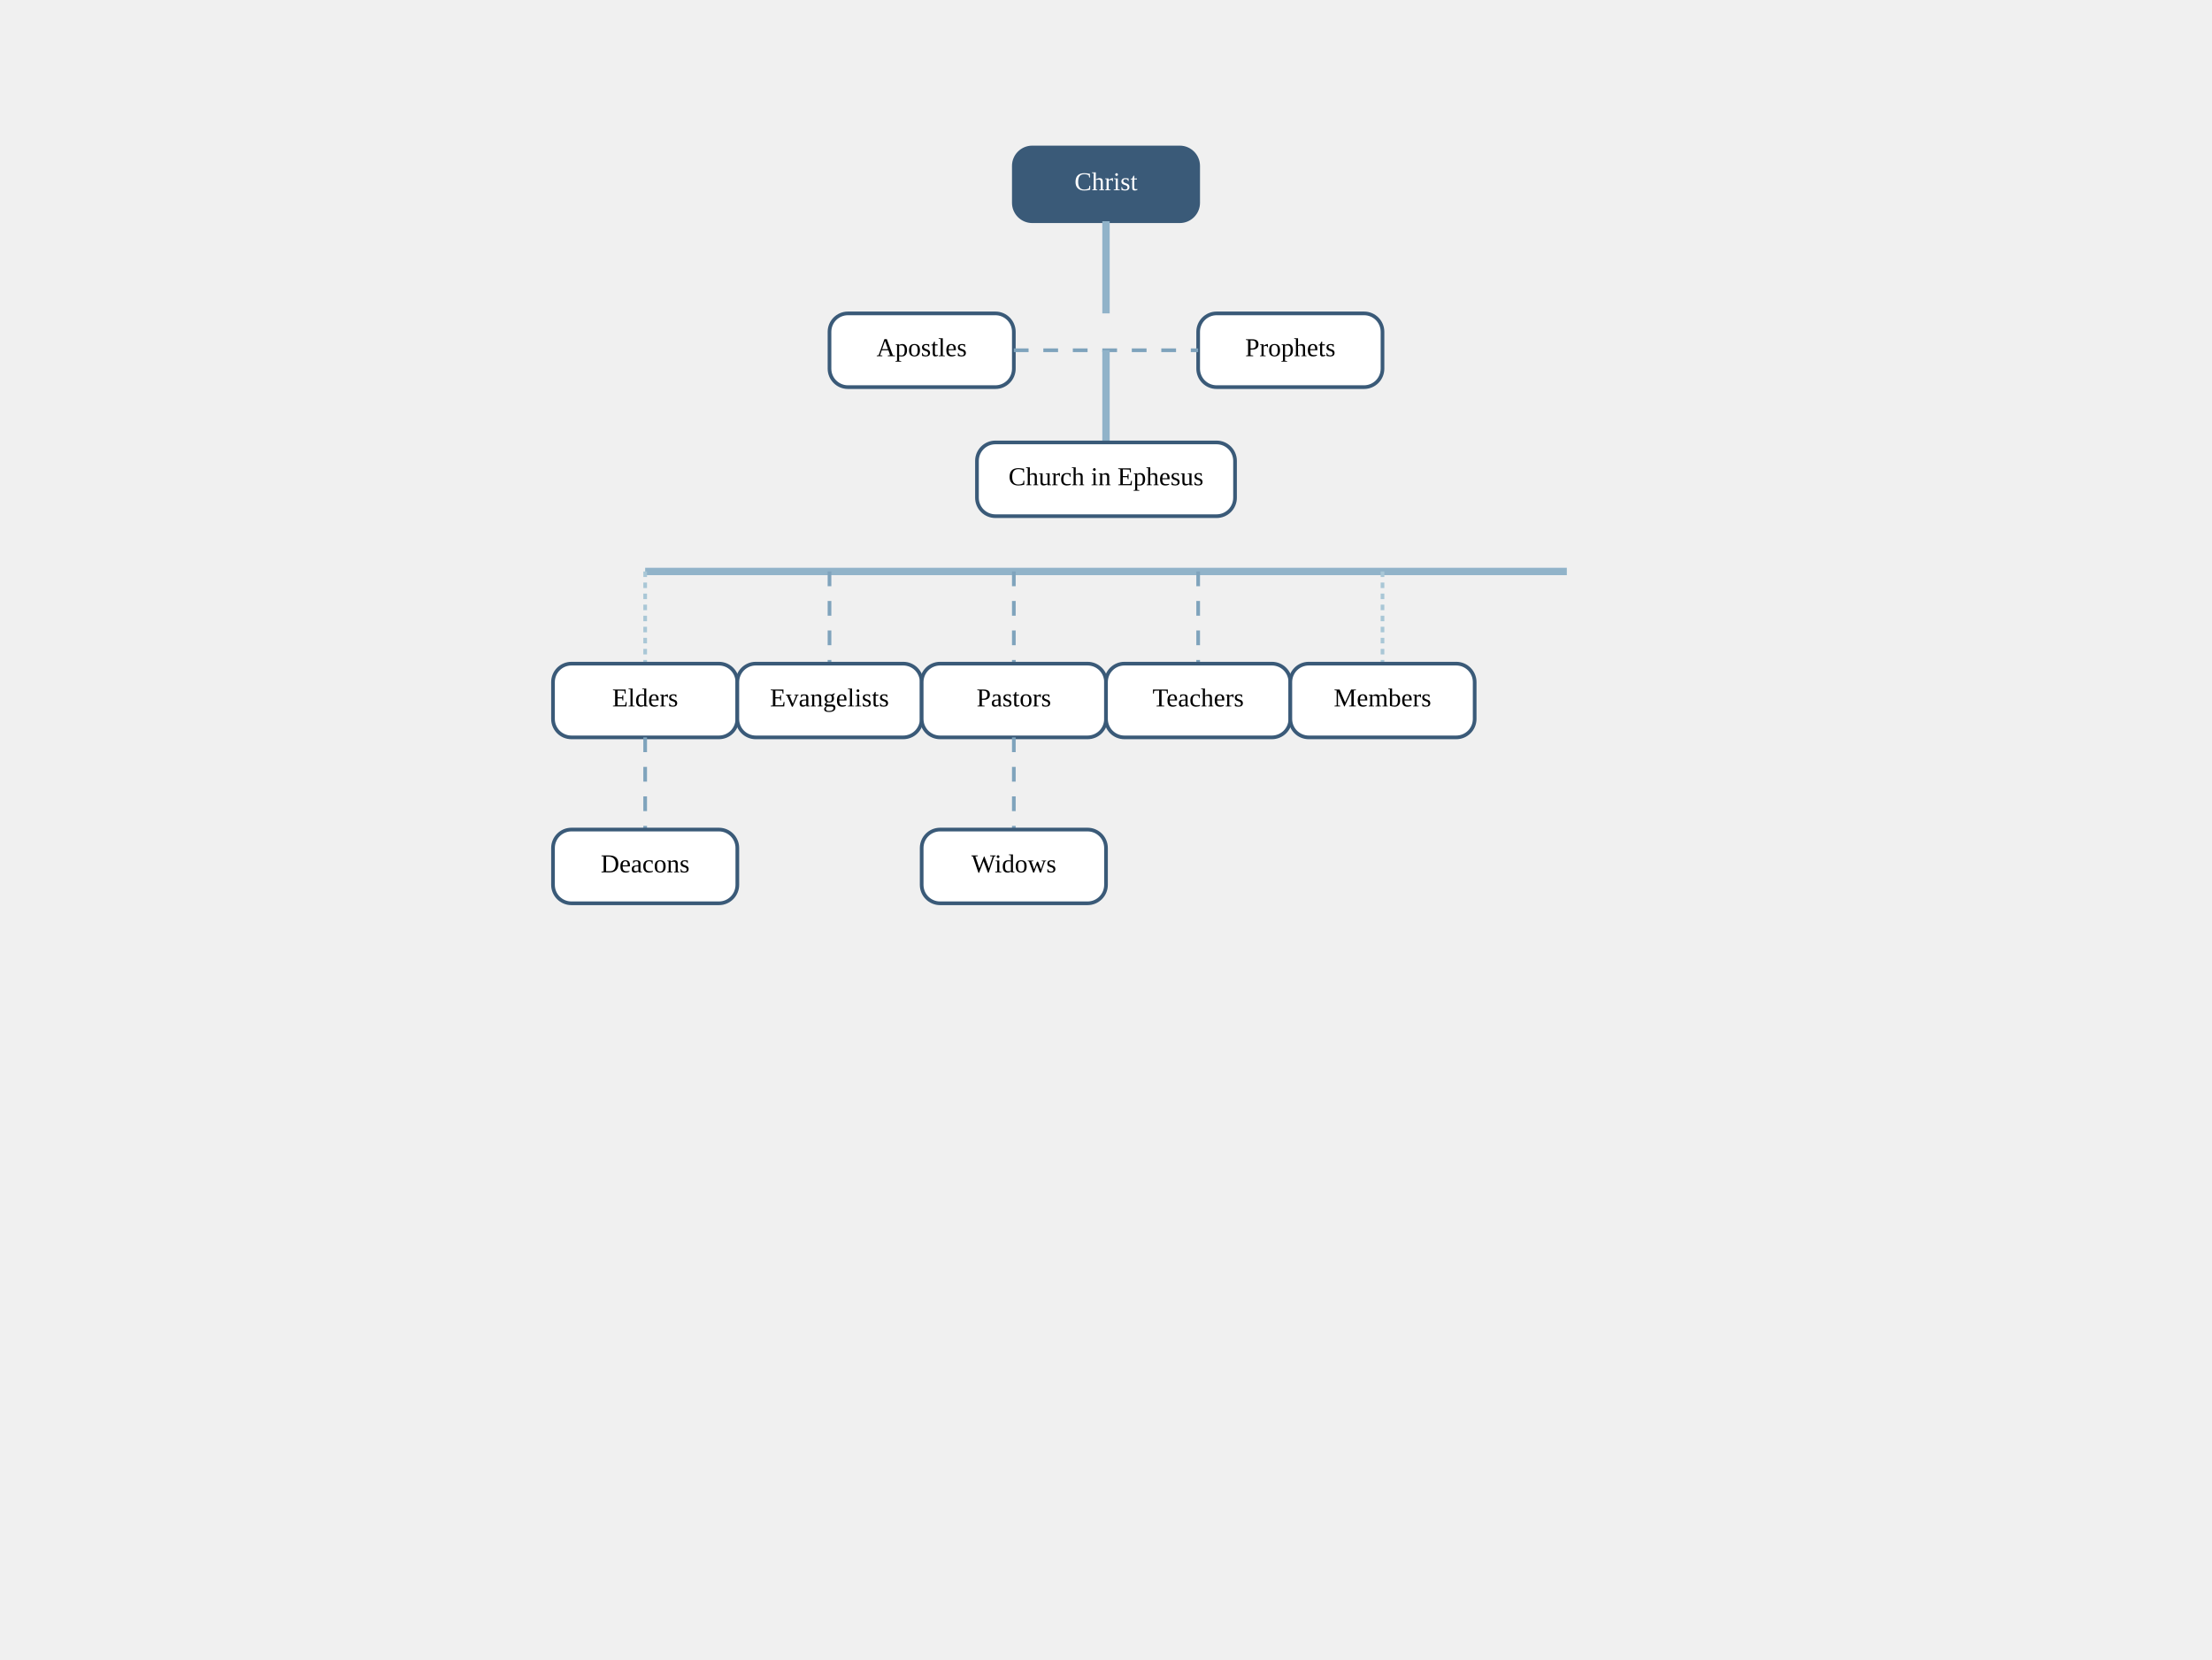
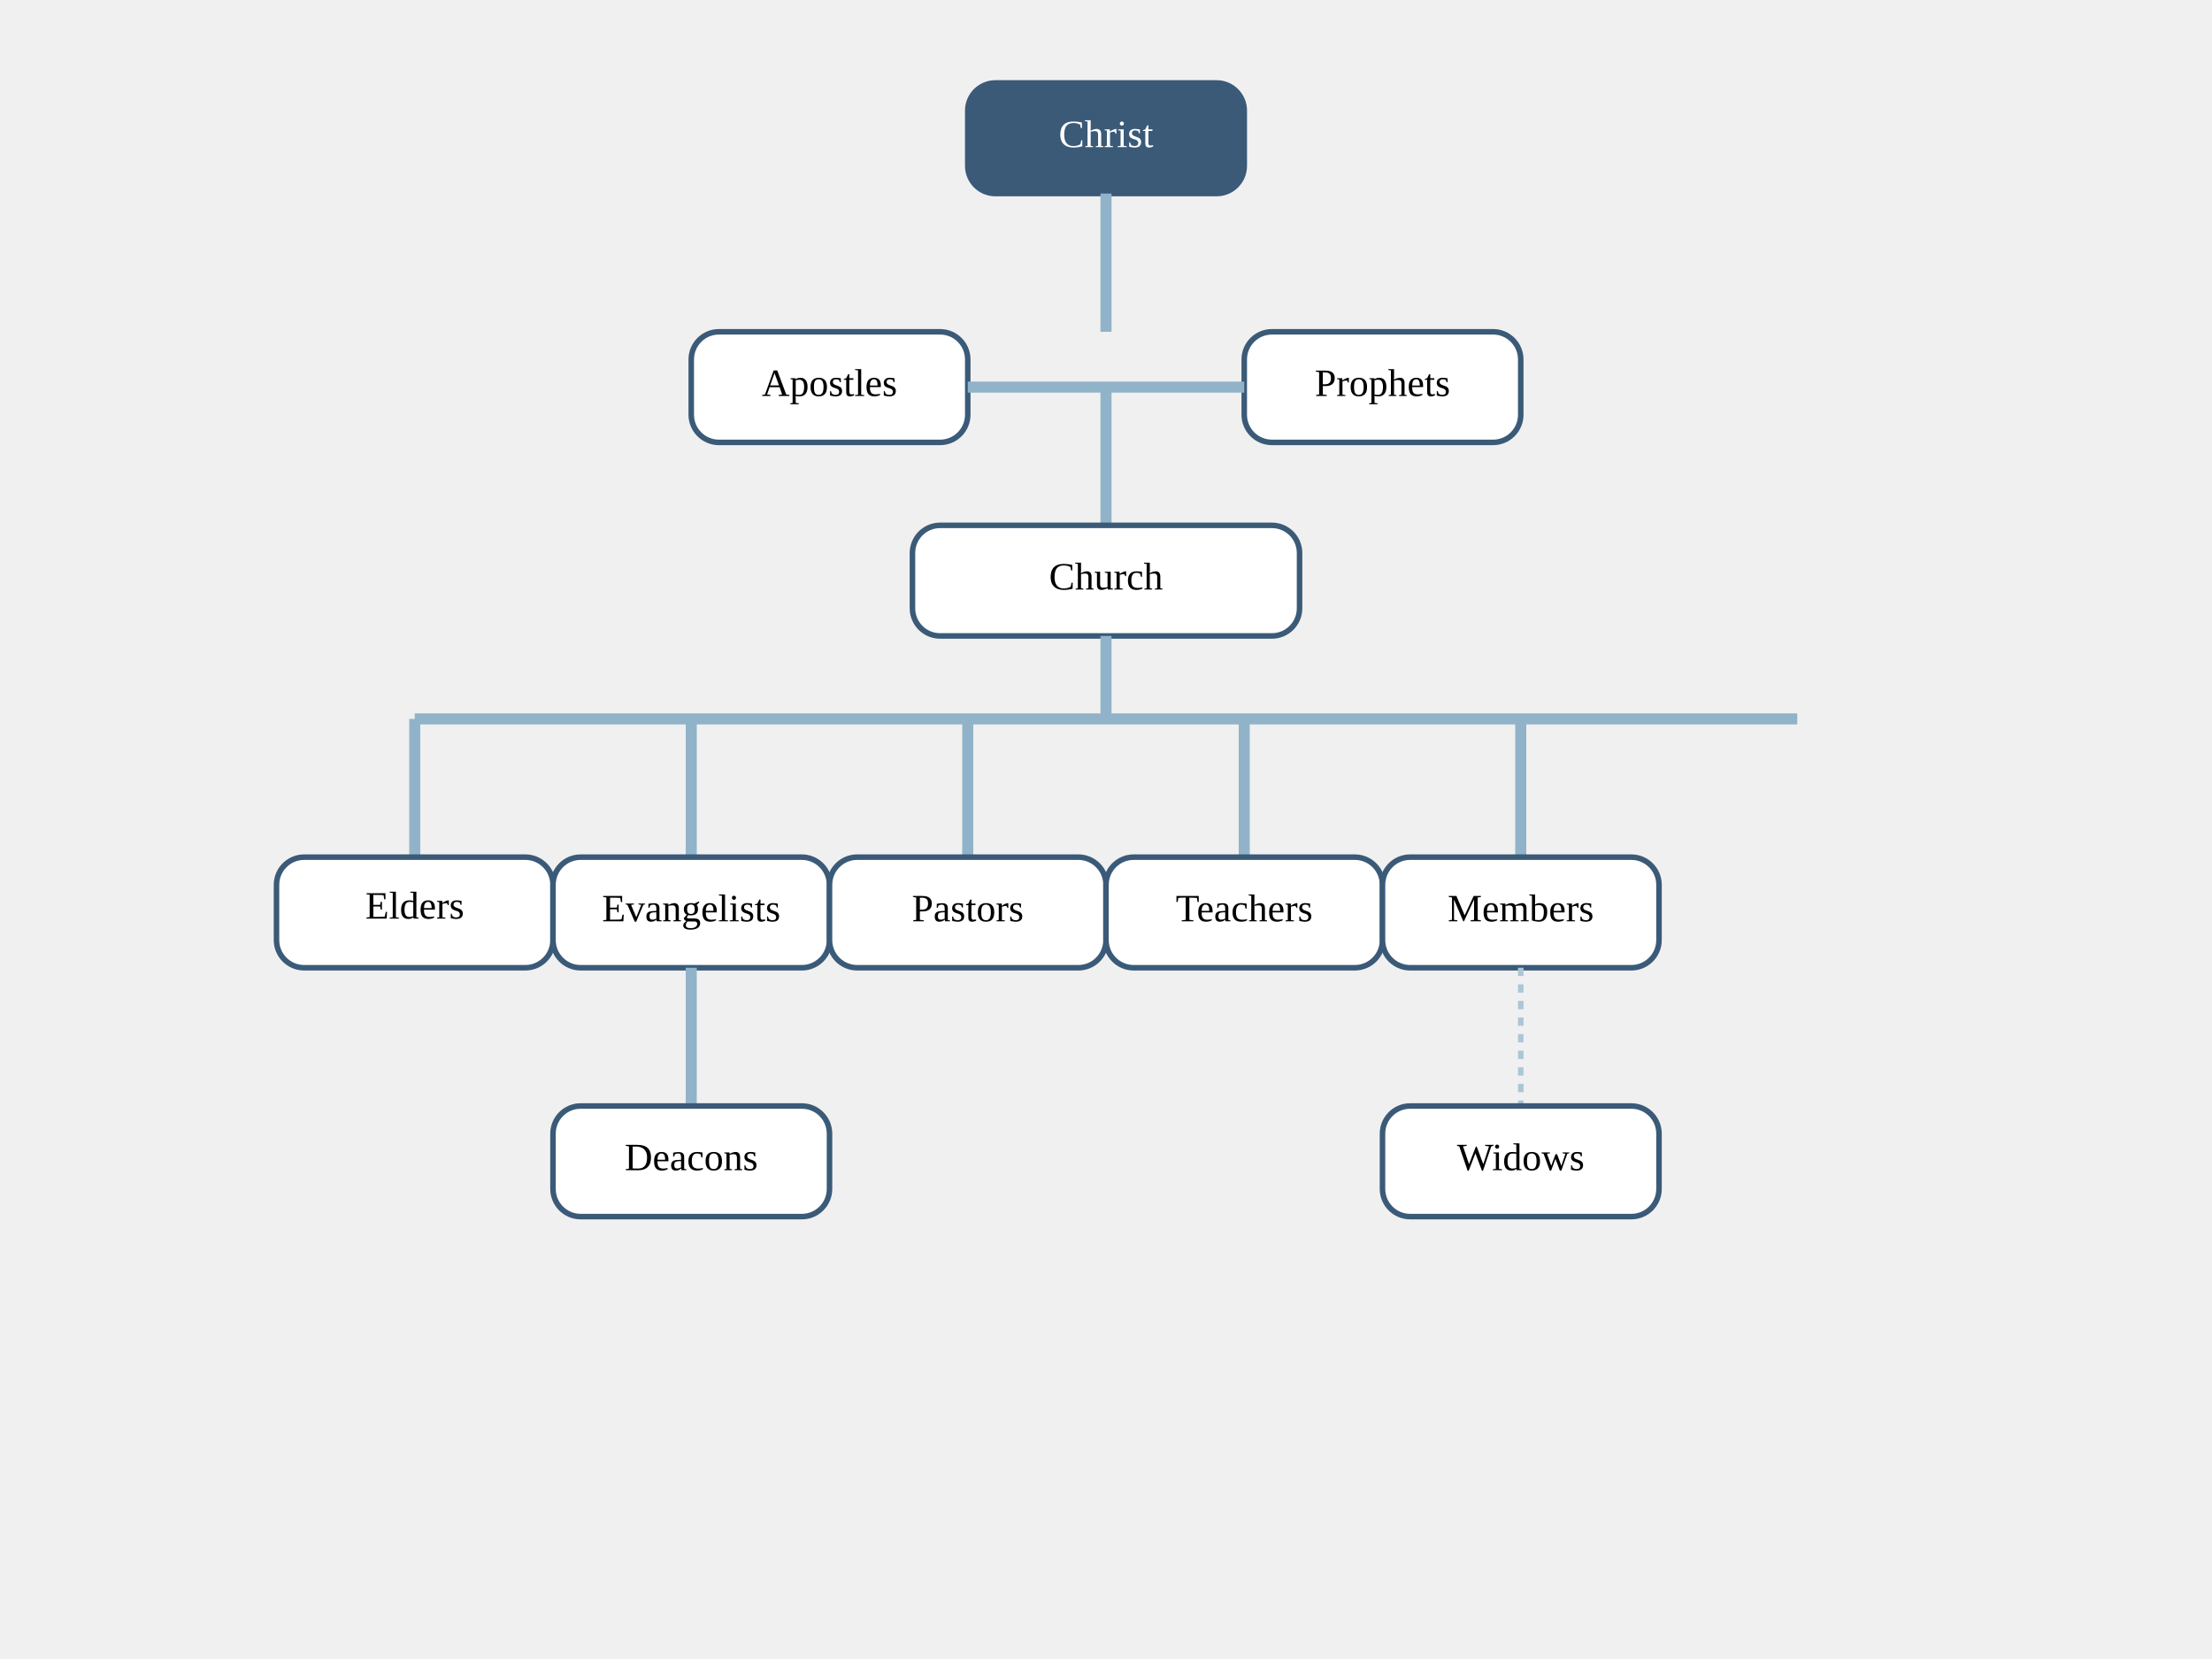
- <svg xmlns="http://www.w3.org/2000/svg" viewBox="0 0 1200 900" class="chart-svg">
+ <svg xmlns="http://www.w3.org/2000/svg" viewBox="0 0 800 600">
  <style>
    .box { fill: white; stroke-width: 2px; rx: 10; ry: 10; cursor: pointer; transition: all 0.3s ease; }
    .nt-box { stroke: #3a5a78; }
    .nt-line { stroke: #91b3c9; stroke-width: 4; }
    .nt-line.dashed-line { stroke: #7fa3bc; stroke-width: 2; stroke-dasharray: 8, 8; }
    .nt-line.dotted-line { stroke: #a9c7d6; stroke-width: 2; stroke-dasharray: 3, 3; }
    .special-box { fill: #3a5a78; color: white; }
    .box-text { text-anchor: middle; dominant-baseline: middle; font-size: 14px; font-weight: 500; pointer-events: none; }
    .special-text { fill: white; }
+     .note { font-size: 12px; fill: #666; font-style: italic; }
  </style>
-   <rect x="550" y="80" width="100" height="40" class="box nt-box special-box" id="christ" />
-   <text x="600" y="100" class="box-text special-text">Christ</text>
-   <line x1="600" y1="120" x2="600" y2="170" class="nt-line" />
-   <rect x="450" y="170" width="100" height="40" class="box nt-box" id="apostles" />
-   <text x="500" y="190" class="box-text">Apostles</text>
-   <rect x="650" y="170" width="100" height="40" class="box nt-box" id="prophets" />
-   <text x="700" y="190" class="box-text">Prophets</text>
-   <line x1="550" y1="190" x2="650" y2="190" class="nt-line dashed-line" />
-   <line x1="600" y1="190" x2="600" y2="240" class="nt-line" />
-   <rect x="530" y="240" width="140" height="40" class="box nt-box" id="local-church" />
-   <text x="600" y="260" class="box-text">Church in Ephesus</text>
-   <line x1="350" y1="310" x2="850" y2="310" class="nt-line" />
-   <line x1="350" y1="310" x2="350" y2="360" class="nt-line dotted-line" />
-   <line x1="450" y1="310" x2="450" y2="360" class="nt-line dashed-line" />
-   <line x1="550" y1="310" x2="550" y2="360" class="nt-line dashed-line" />
-   <line x1="650" y1="310" x2="650" y2="360" class="nt-line dashed-line" />
-   <line x1="750" y1="310" x2="750" y2="360" class="nt-line dotted-line" />
-   <rect x="300" y="360" width="100" height="40" class="box nt-box" id="elders" />
-   <text x="350" y="380" class="box-text">Elders</text>
-   <rect x="400" y="360" width="100" height="40" class="box nt-box" id="evangelists" />
-   <text x="450" y="380" class="box-text">Evangelists</text>
-   <rect x="500" y="360" width="100" height="40" class="box nt-box" id="pastors" />
-   <text x="550" y="380" class="box-text">Pastors</text>
-   <rect x="600" y="360" width="100" height="40" class="box nt-box" id="teachers" />
-   <text x="650" y="380" class="box-text">Teachers</text>
-   <rect x="700" y="360" width="100" height="40" class="box nt-box" id="members" />
-   <text x="750" y="380" class="box-text">Members</text>
-   <line x1="350" y1="400" x2="350" y2="450" class="nt-line dashed-line" />
-   <line x1="550" y1="400" x2="550" y2="450" class="nt-line dashed-line" />
-   <rect x="300" y="450" width="100" height="40" class="box nt-box" id="deacons" />
-   <text x="350" y="470" class="box-text">Deacons</text>
-   <rect x="500" y="450" width="100" height="40" class="box nt-box" id="widows" />
-   <text x="550" y="470" class="box-text">Widows</text>
+   <rect x="350" y="30" width="100" height="40" class="box nt-box special-box" id="christ" />
+   <text x="400" y="50" class="box-text special-text">Christ</text>
+   <line x1="400" y1="70" x2="400" y2="120" class="nt-line" />
+   <rect x="250" y="120" width="100" height="40" class="box nt-box" id="apostles" />
+   <text x="300" y="140" class="box-text">Apostles</text>
+   <rect x="450" y="120" width="100" height="40" class="box nt-box" id="prophets" />
+   <text x="500" y="140" class="box-text">Prophets</text>
+   <line x1="350" y1="140" x2="450" y2="140" class="nt-line" />
+   <line x1="400" y1="140" x2="400" y2="190" class="nt-line" />
+   <rect x="330" y="190" width="140" height="40" class="box nt-box" id="local-church" />
+   <text x="400" y="210" class="box-text">Church</text>
+   <line x1="150" y1="260" x2="650" y2="260" class="nt-line" />
+   <line x1="400" y1="230" x2="400" y2="260" class="nt-line" />
+   <line x1="150" y1="260" x2="150" y2="310" class="nt-line" />
+   <line x1="250" y1="260" x2="250" y2="310" class="nt-line" />
+   <line x1="350" y1="260" x2="350" y2="310" class="nt-line" />
+   <line x1="450" y1="260" x2="450" y2="310" class="nt-line" />
+   <line x1="550" y1="260" x2="550" y2="310" class="nt-line" />
+   <rect x="100" y="310" width="100" height="40" class="box nt-box" id="elders" />
+   <text x="150" y="329" class="box-text">Elders</text>
+   <rect x="200" y="310" width="100" height="40" class="box nt-box" id="evangelists" />
+   <text x="250" y="330" class="box-text">Evangelists</text>
+   <rect x="300" y="310" width="100" height="40" class="box nt-box" id="shepherds" />
+   <text x="350" y="330" class="box-text">Pastors</text>
+   <rect x="400" y="310" width="100" height="40" class="box nt-box" id="teachers" />
+   <text x="450" y="330" class="box-text">Teachers</text>
+   <rect x="500" y="310" width="100" height="40" class="box nt-box" id="members" />
+   <text x="550" y="330" class="box-text">Members</text>
+   <line x1="250" y1="350" x2="250" y2="400" class="nt-line" />
+   <line x1="550" y1="350" x2="550" y2="400" class="nt-line dotted-line" />
+   <rect x="200" y="400" width="100" height="40" class="box nt-box" id="deacons" />
+   <text x="250" y="420" class="box-text">Deacons</text>
+   <rect x="500" y="400" width="100" height="40" class="box nt-box" id="widows" />
+   <text x="550" y="420" class="box-text">Widows</text>
</svg>
